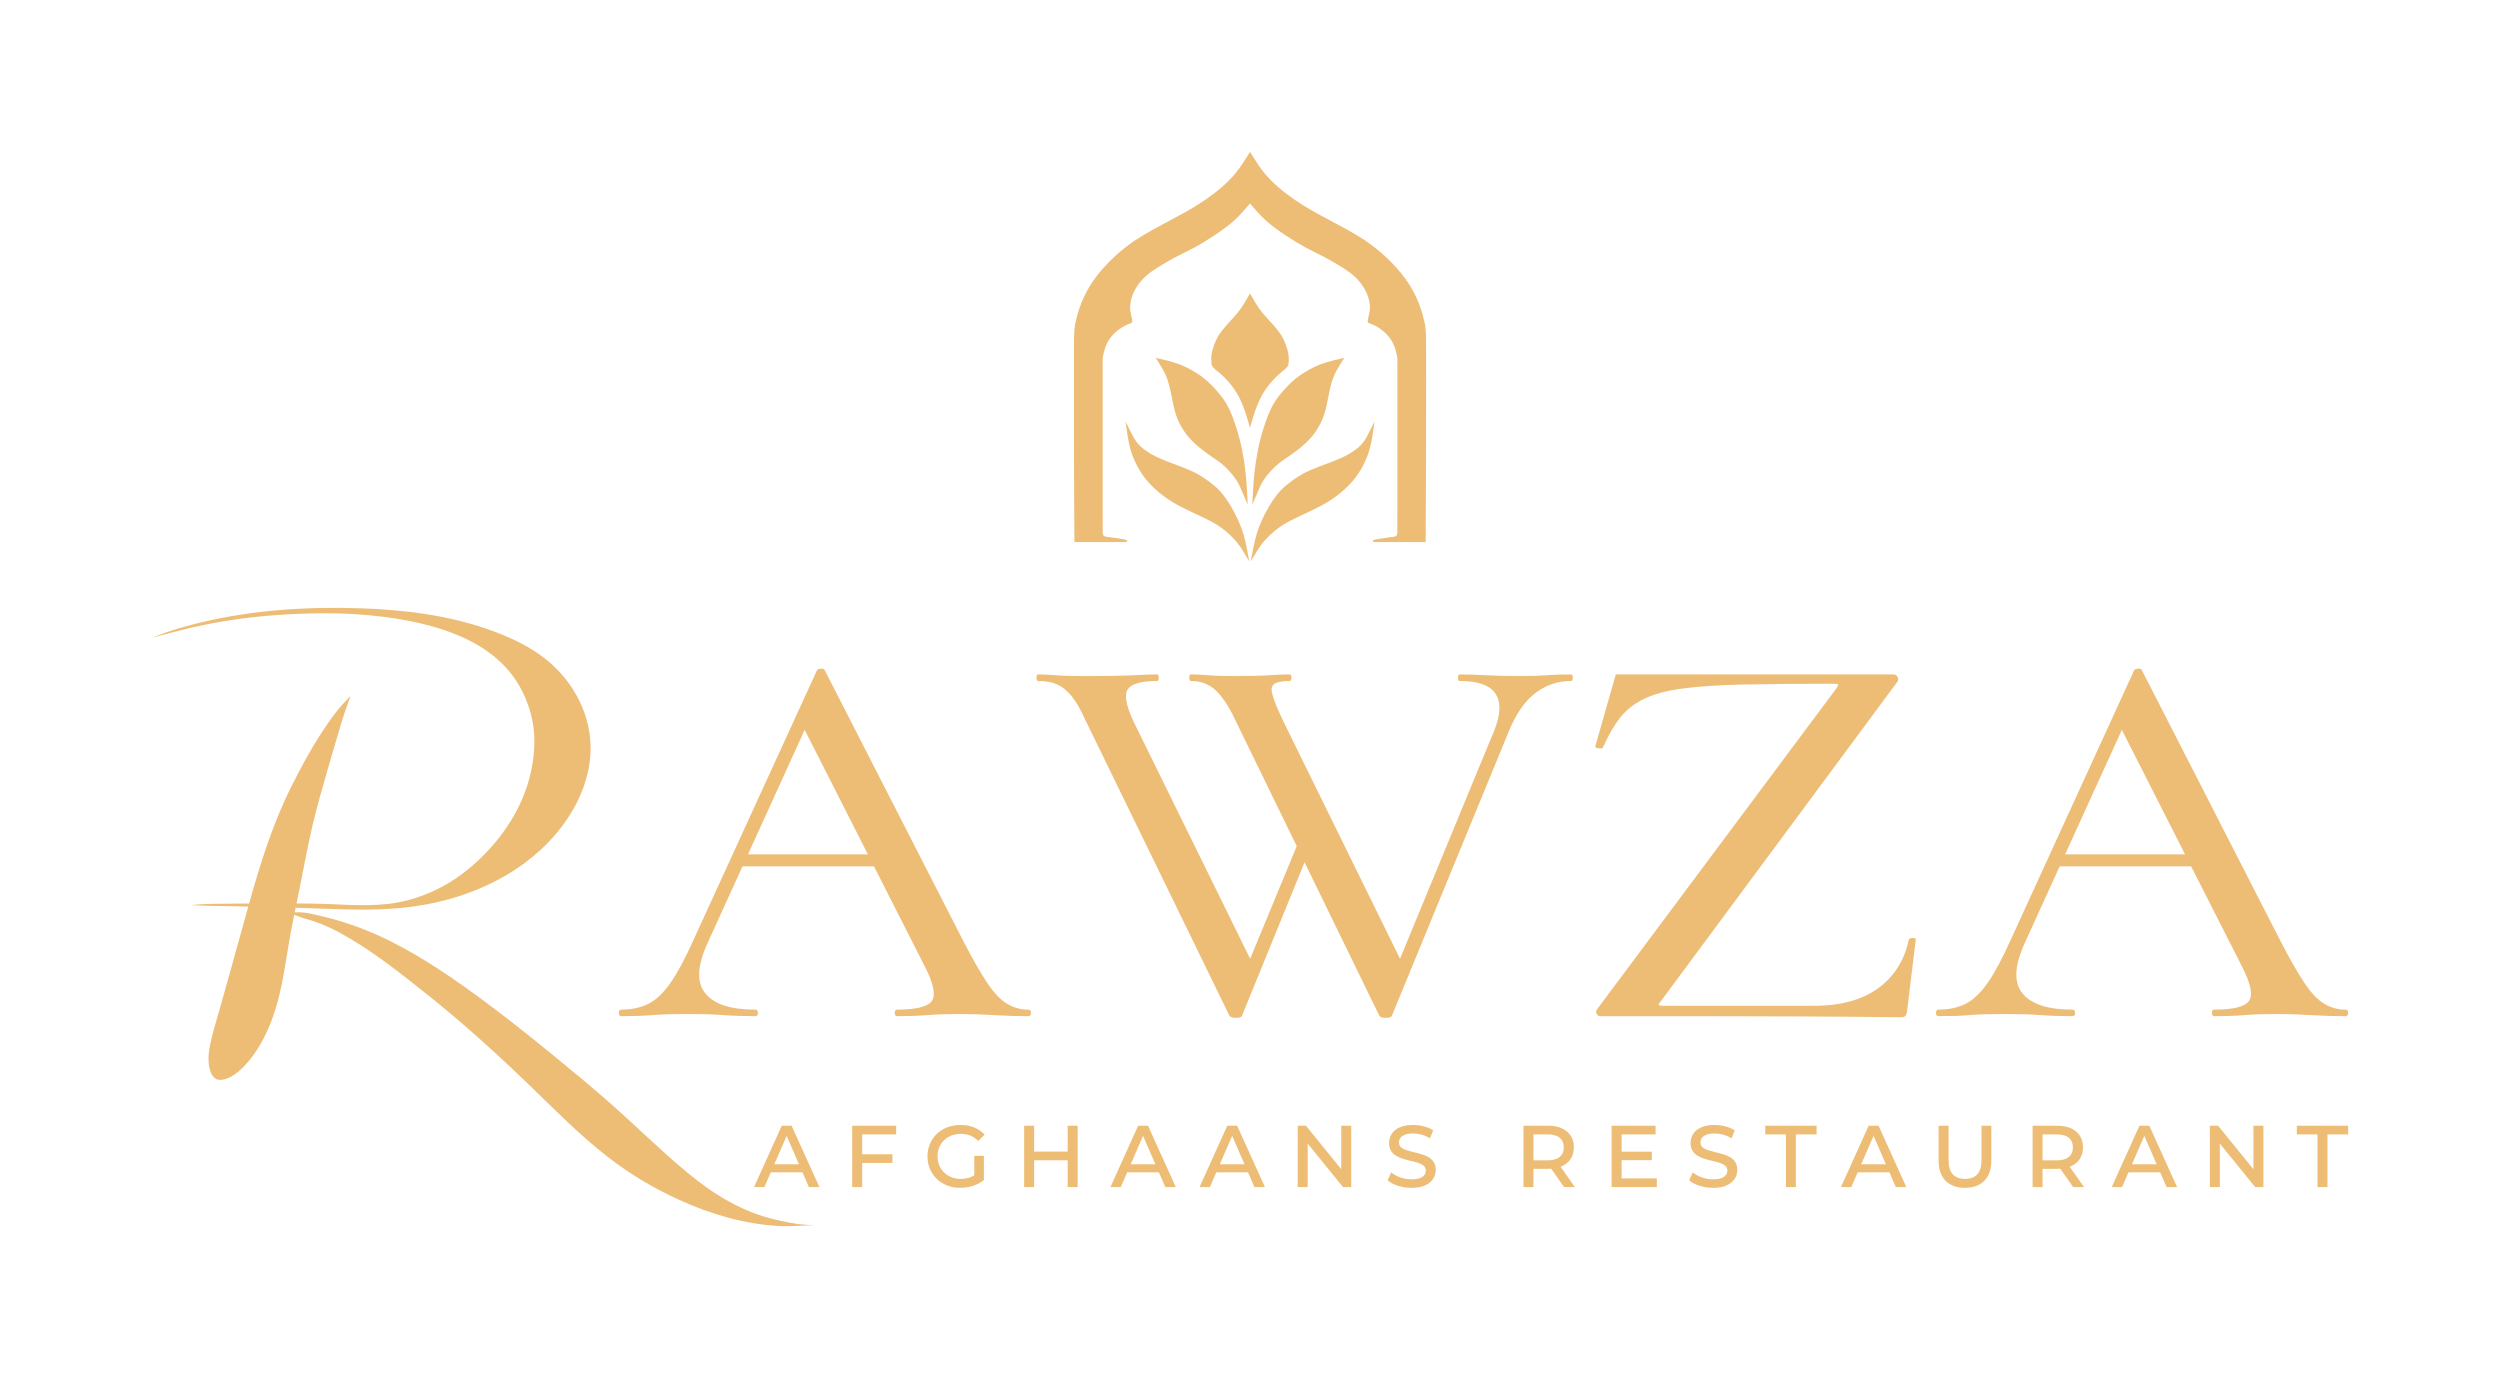
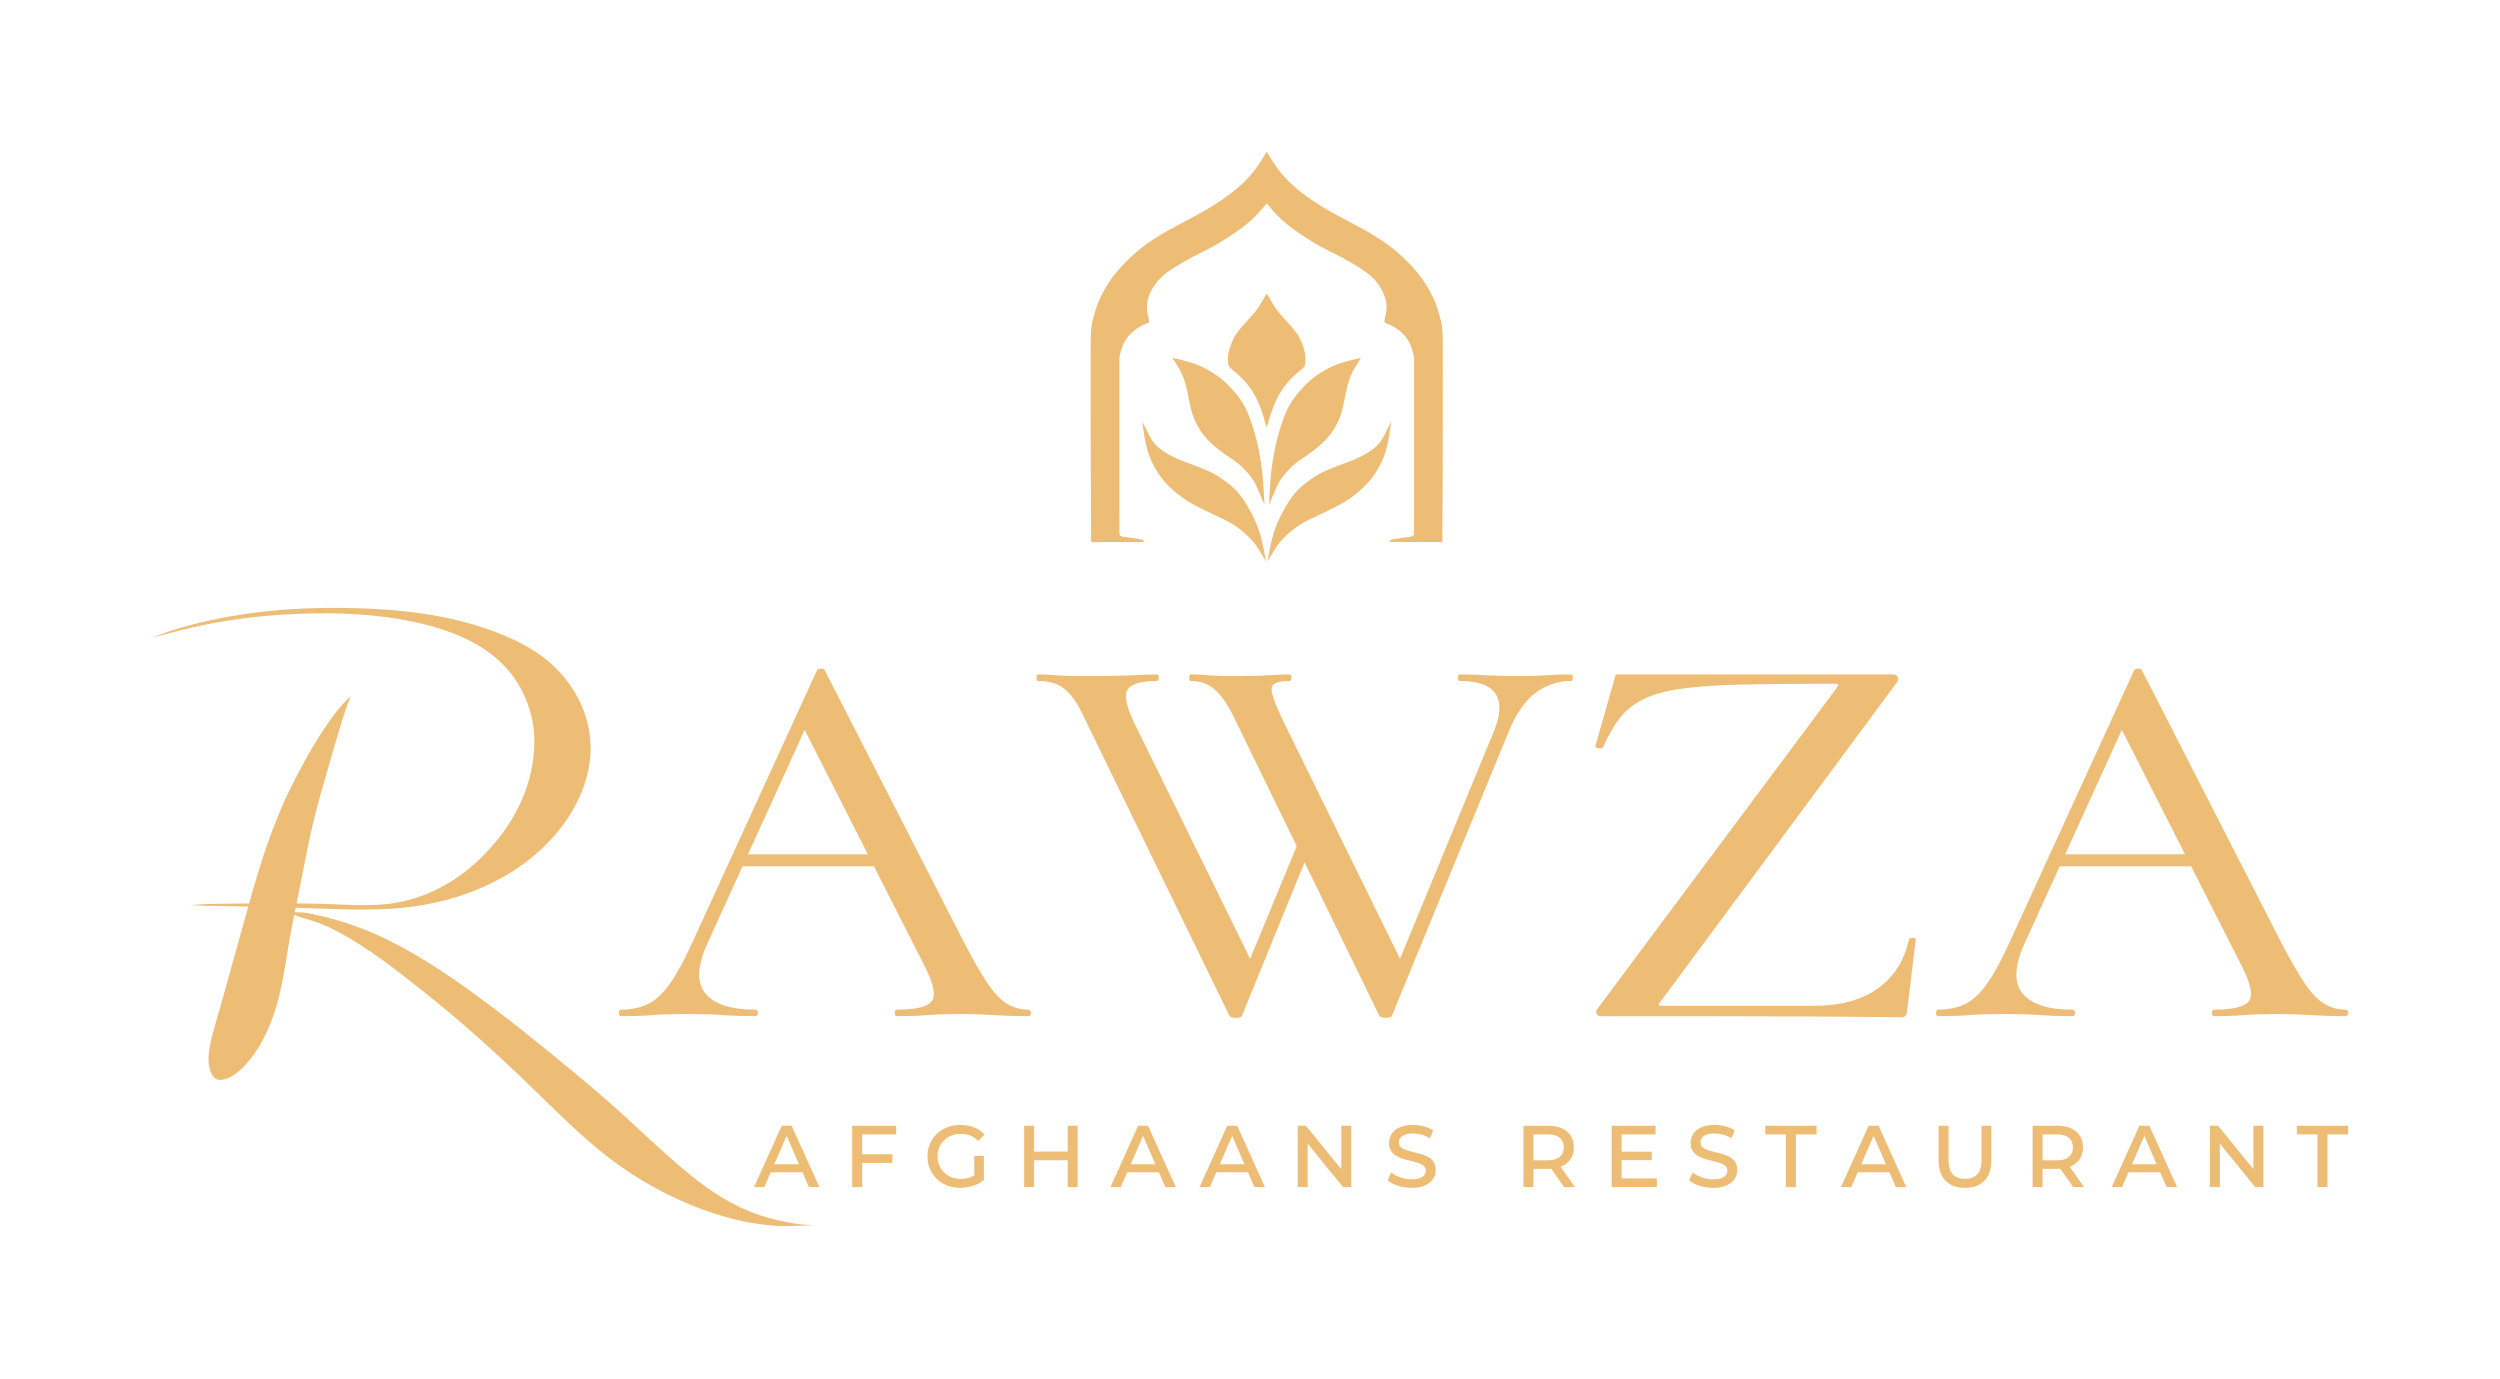
<svg xmlns="http://www.w3.org/2000/svg" version="1.1" viewBox="0 0 1975 1089" width="987.5px" height="544.5px">
  <g id="TOREN_BLOEM">
-     <path id="TOREN_EN_BLOEM" fill="#EDBD76" fill-rule="nonzero" d="M987.51,160.76c-3.89,4.53 -7.68,9.06 -12.1,13.09c-5.33,4.85 -11.27,8.98 -17.29,12.9c-4.48,2.92 -9.03,5.8 -13.72,8.36c-5.24,2.86 -10.67,5.38 -15.96,8.14c-3.38,1.76 -6.65,3.75 -9.93,5.67c-5.95,3.49 -11.88,7.3 -16.53,12.48c-5.15,5.73 -8.95,13.27 -9.18,21.07c-0.09,2.94 0.66,5.59 1.26,8.43c0.2,0.96 0.82,2.71 0.3,3.61c-0.56,0.98 -2.11,1.21 -3.07,1.59c-2.06,0.81 -4.01,1.9 -5.84,3.13c-6.05,4.07 -10.21,9.02 -12.51,15.97c-0.59,1.78 -1.82,6.57 -1.82,7.79c0,23.92 0.01,47.84 0,71.76c0,15.81 -0.02,31.63 0,47.44c0.01,4.67 0.01,9.33 0.05,14c0.01,1.53 -0.25,5 0.26,6.31c0.64,1.65 3.21,1.63 4.64,1.8c3.62,0.45 7.24,0.99 10.84,1.61c1.09,0.19 3.19,0.38 3.75,1.55l-0.01,0.08c-0.58,0.79 -1.92,0.68 -2.78,0.69c-2.48,0.04 -4.96,0 -7.44,-0.01c-10.55,-0.04 -21.11,-0.03 -31.66,0.04c-0.35,-41.8 -0.36,-83.61 -0.36,-125.42c0,-8.96 0,-17.92 0.02,-26.88c0.01,-6.62 -0.18,-13.33 0.91,-19.88c0.2,-1.22 0.6,-2.37 0.86,-3.57c2.68,-12.01 7.96,-23.33 15.29,-33.24c8.09,-10.93 20.12,-22.08 31.48,-29.55c17.89,-11.78 37.88,-19.84 55.49,-32.07c8.55,-5.94 16.79,-12.63 23.48,-20.65c4.42,-5.3 7.91,-11.18 11.58,-17.01c3.67,5.82 7.16,11.71 11.58,17.01c6.69,8.02 14.93,14.72 23.48,20.65c17.6,12.22 37.6,20.29 55.49,32.07c11.36,7.48 23.39,18.62 31.48,29.55c7.34,9.91 12.61,21.23 15.29,33.24c0.27,1.2 0.66,2.35 0.86,3.57c1.09,6.55 0.9,13.26 0.91,19.88c0.02,8.96 0.02,17.92 0.02,26.88c-0.01,41.81 -0.01,83.61 -0.36,125.42c-10.55,-0.06 -21.11,-0.08 -31.66,-0.04c-2.48,0.01 -4.96,0.05 -7.44,0.01c-0.86,-0.01 -2.2,0.1 -2.78,-0.69l-0.01,-0.08c0.56,-1.17 2.66,-1.36 3.75,-1.55c3.6,-0.62 7.22,-1.16 10.84,-1.61c1.43,-0.18 4,-0.15 4.64,-1.8c0.51,-1.31 0.24,-4.78 0.26,-6.31c0.04,-4.67 0.05,-9.33 0.05,-14c0.02,-15.81 0.01,-31.63 0,-47.44c-0.01,-23.92 0,-47.84 0,-71.76c0,-1.21 -1.23,-6.01 -1.82,-7.79c-2.3,-6.95 -6.46,-11.9 -12.51,-15.97c-1.83,-1.23 -3.78,-2.32 -5.84,-3.13c-0.96,-0.38 -2.52,-0.6 -3.07,-1.59c-0.51,-0.91 0.1,-2.66 0.3,-3.61c0.59,-2.84 1.34,-5.49 1.26,-8.43c-0.23,-7.8 -4.03,-15.34 -9.18,-21.07c-4.65,-5.18 -10.58,-8.99 -16.53,-12.48c-3.28,-1.93 -6.55,-3.91 -9.93,-5.67c-5.29,-2.76 -10.72,-5.29 -15.96,-8.14c-4.69,-2.55 -9.24,-5.44 -13.72,-8.36c-6.02,-3.93 -11.97,-8.05 -17.29,-12.9c-4.42,-4.02 -8.21,-8.56 -12.1,-13.09zM987.51,337.85c-3.64,-12.53 -6.76,-23.72 -15.16,-34.06c-2.94,-3.62 -6.24,-6.96 -9.83,-9.94c-2.5,-2.07 -5.3,-3.59 -5.54,-7.15c-0.16,-2.32 -0.15,-4.89 0.21,-7.19c0.66,-4.25 3.33,-11.2 5.68,-14.8c4.31,-6.58 10.13,-11.86 15.08,-17.91c3.81,-4.67 6.56,-9.79 9.56,-15.01c3,5.22 5.75,10.35 9.56,15.01c4.95,6.06 10.77,11.33 15.08,17.91c2.36,3.6 5.02,10.55 5.68,14.8c0.36,2.3 0.36,4.87 0.21,7.19c-0.24,3.56 -3.04,5.08 -5.54,7.15c-3.59,2.98 -6.89,6.31 -9.83,9.94c-8.4,10.34 -11.52,21.52 -15.16,34.06zM912.91,282.68c6.35,1.52 12.81,2.83 18.93,5.14c4.78,1.8 9.38,4.37 13.71,7.07c4.21,2.63 8.17,5.93 11.64,9.48c4.25,4.35 8.28,8.93 11.42,14.16c3.8,6.32 6.15,13.22 8.35,20.19c3.62,11.49 5.88,23.46 7.13,35.46c0.85,8.15 1.18,16.37 1.66,24.54c-1.6,-3.72 -3.05,-7.05 -4.61,-10.59c-0.99,-2.25 -1.83,-4.54 -3.05,-6.68c-2.77,-4.85 -6.66,-9.27 -10.7,-13.1c-3.75,-3.56 -8.33,-6.25 -12.54,-9.24c-7.04,-5 -14.17,-10.76 -19.06,-17.97c-2.94,-4.34 -5.39,-8.97 -6.97,-13.98c-2.6,-8.26 -3.36,-16.96 -5.87,-25.23c-2.36,-7.77 -5.56,-12.37 -10.03,-19.24zM889.12,332.9c1.8,3.56 3.6,7.12 5.4,10.68c1.74,3.44 3.66,6.47 6.53,9.09c9.27,8.47 21.65,11.89 33.04,16.4c4.05,1.6 8.14,3.27 11.96,5.37c4.26,2.35 9.21,5.95 12.99,9.04c5.75,4.71 9.9,10.55 13.61,16.89c3.9,6.66 7.26,13.76 9.52,21.16c2.2,7.21 3.37,14.69 4.77,22.09c-2.51,-4.12 -4.97,-8.73 -7.89,-12.72c-4.16,-5.7 -9.59,-10.79 -15.4,-14.79c-7.2,-4.97 -15.22,-8.14 -23.02,-11.98c-4.81,-2.37 -9.72,-4.72 -14.31,-7.49c-7.31,-4.42 -14.18,-10.02 -19.79,-16.48c-6.25,-7.19 -11.23,-16.84 -13.69,-26.03c-1.85,-6.94 -2.63,-14.16 -3.71,-21.23zM1043.18,287.81c6.12,-2.31 12.58,-3.62 18.93,-5.14c-4.47,6.87 -7.67,11.47 -10.03,19.24c-2.51,8.28 -3.27,16.97 -5.87,25.23c-1.58,5.01 -4.03,9.64 -6.97,13.98c-4.89,7.21 -12.02,12.97 -19.06,17.97c-4.21,2.99 -8.79,5.68 -12.54,9.24c-4.04,3.83 -7.92,8.25 -10.7,13.1c-1.22,2.14 -2.06,4.44 -3.05,6.68c-1.55,3.54 -3.01,6.87 -4.61,10.59c0.48,-8.17 0.81,-16.39 1.66,-24.54c1.25,-11.99 3.51,-23.97 7.13,-35.46c2.2,-6.97 4.54,-13.87 8.35,-20.19c3.15,-5.23 7.17,-9.82 11.42,-14.16c3.47,-3.54 7.42,-6.85 11.64,-9.48c4.32,-2.7 8.93,-5.27 13.71,-7.07zM1080.51,343.58c1.8,-3.56 3.6,-7.12 5.4,-10.68c-1.09,7.07 -1.86,14.29 -3.71,21.23c-2.46,9.19 -7.44,18.84 -13.69,26.03c-5.61,6.45 -12.47,12.06 -19.79,16.48c-4.6,2.78 -9.5,5.12 -14.31,7.49c-7.8,3.84 -15.82,7.01 -23.02,11.98c-5.81,4 -11.24,9.09 -15.4,14.79c-2.91,3.99 -5.38,8.6 -7.89,12.72c1.4,-7.39 2.58,-14.87 4.77,-22.09c2.25,-7.4 5.62,-14.5 9.52,-21.16c3.71,-6.34 7.86,-12.18 13.61,-16.89c3.78,-3.1 8.73,-6.7 12.99,-9.04c3.82,-2.11 7.91,-3.77 11.96,-5.37c11.39,-4.51 23.76,-7.93 33.04,-16.4c2.87,-2.62 4.79,-5.66 6.53,-9.09z" />
+     <path id="TOREN_EN_BLOEM" fill="#EDBD76" fill-rule="nonzero" d="M1000.71,160.76c-3.89,4.53 -7.68,9.06 -12.1,13.09c-5.33,4.85 -11.27,8.98 -17.29,12.9c-4.48,2.92 -9.03,5.8 -13.72,8.36c-5.24,2.86 -10.67,5.38 -15.96,8.14c-3.38,1.76 -6.65,3.75 -9.93,5.67c-5.95,3.49 -11.88,7.3 -16.53,12.48c-5.15,5.73 -8.95,13.27 -9.18,21.07c-0.09,2.94 0.66,5.59 1.26,8.43c0.2,0.96 0.82,2.71 0.3,3.61c-0.56,0.98 -2.11,1.21 -3.07,1.59c-2.06,0.81 -4.01,1.9 -5.84,3.13c-6.05,4.07 -10.21,9.02 -12.51,15.97c-0.59,1.78 -1.82,6.57 -1.82,7.79c0,23.92 0.01,47.84 0,71.76c0,15.81 -0.02,31.63 0,47.44c0.01,4.67 0.01,9.33 0.05,14c0.01,1.53 -0.25,5 0.26,6.31c0.64,1.65 3.21,1.63 4.64,1.8c3.62,0.45 7.24,0.99 10.84,1.61c1.09,0.19 3.19,0.38 3.75,1.55l-0.01,0.08c-0.58,0.79 -1.92,0.68 -2.78,0.69c-2.48,0.04 -4.96,0 -7.44,-0.01c-10.55,-0.04 -21.11,-0.03 -31.66,0.04c-0.35,-41.8 -0.36,-83.61 -0.36,-125.42c0,-8.96 0,-17.92 0.02,-26.88c0.01,-6.62 -0.18,-13.33 0.91,-19.88c0.2,-1.22 0.6,-2.37 0.86,-3.57c2.68,-12.01 7.96,-23.33 15.29,-33.24c8.09,-10.93 20.12,-22.08 31.48,-29.55c17.89,-11.78 37.88,-19.84 55.49,-32.07c8.55,-5.94 16.79,-12.63 23.48,-20.65c4.42,-5.3 7.91,-11.18 11.58,-17.01c3.67,5.82 7.16,11.71 11.58,17.01c6.69,8.02 14.93,14.72 23.48,20.65c17.6,12.22 37.6,20.29 55.49,32.07c11.36,7.48 23.39,18.62 31.48,29.55c7.34,9.91 12.61,21.23 15.29,33.24c0.27,1.2 0.66,2.35 0.86,3.57c1.09,6.55 0.9,13.26 0.91,19.88c0.02,8.96 0.02,17.92 0.02,26.88c-0.01,41.81 -0.01,83.61 -0.36,125.42c-10.55,-0.06 -21.11,-0.08 -31.66,-0.04c-2.48,0.01 -4.96,0.05 -7.44,0.01c-0.86,-0.01 -2.2,0.1 -2.78,-0.69l-0.01,-0.08c0.56,-1.17 2.66,-1.36 3.75,-1.55c3.6,-0.62 7.22,-1.16 10.84,-1.61c1.43,-0.18 4,-0.15 4.64,-1.8c0.51,-1.31 0.24,-4.78 0.26,-6.31c0.04,-4.67 0.05,-9.33 0.05,-14c0.02,-15.81 0.01,-31.63 0,-47.44c-0.01,-23.92 0,-47.84 0,-71.76c0,-1.21 -1.23,-6.01 -1.82,-7.79c-2.3,-6.95 -6.46,-11.9 -12.51,-15.97c-1.83,-1.23 -3.78,-2.32 -5.84,-3.13c-0.96,-0.38 -2.52,-0.6 -3.07,-1.59c-0.51,-0.91 0.1,-2.66 0.3,-3.61c0.59,-2.84 1.34,-5.49 1.26,-8.43c-0.23,-7.8 -4.03,-15.34 -9.18,-21.07c-4.65,-5.18 -10.58,-8.99 -16.53,-12.48c-3.28,-1.93 -6.55,-3.91 -9.93,-5.67c-5.29,-2.76 -10.72,-5.29 -15.96,-8.14c-4.69,-2.55 -9.24,-5.44 -13.72,-8.36c-6.02,-3.93 -11.97,-8.05 -17.29,-12.9c-4.42,-4.02 -8.21,-8.56 -12.1,-13.09zM1000.71,337.85c-3.64,-12.53 -6.76,-23.72 -15.16,-34.06c-2.94,-3.62 -6.24,-6.96 -9.83,-9.94c-2.5,-2.07 -5.3,-3.59 -5.54,-7.15c-0.16,-2.32 -0.15,-4.89 0.21,-7.19c0.66,-4.25 3.33,-11.2 5.68,-14.8c4.31,-6.58 10.13,-11.86 15.08,-17.91c3.81,-4.67 6.56,-9.79 9.56,-15.01c3,5.22 5.75,10.35 9.56,15.01c4.95,6.06 10.77,11.33 15.08,17.91c2.36,3.6 5.02,10.55 5.68,14.8c0.36,2.3 0.36,4.87 0.21,7.19c-0.24,3.56 -3.04,5.08 -5.54,7.15c-3.59,2.98 -6.89,6.31 -9.83,9.94c-8.4,10.34 -11.52,21.52 -15.16,34.06zM926.11,282.68c6.35,1.52 12.81,2.83 18.93,5.14c4.78,1.8 9.38,4.37 13.71,7.07c4.21,2.63 8.17,5.93 11.64,9.48c4.25,4.35 8.28,8.93 11.42,14.16c3.8,6.32 6.15,13.22 8.35,20.19c3.62,11.49 5.88,23.46 7.13,35.46c0.85,8.15 1.18,16.37 1.66,24.54c-1.6,-3.72 -3.05,-7.05 -4.61,-10.59c-0.99,-2.25 -1.83,-4.54 -3.05,-6.68c-2.77,-4.85 -6.66,-9.27 -10.7,-13.1c-3.75,-3.56 -8.33,-6.25 -12.54,-9.24c-7.04,-5 -14.17,-10.76 -19.06,-17.97c-2.94,-4.34 -5.39,-8.97 -6.97,-13.98c-2.6,-8.26 -3.36,-16.96 -5.87,-25.23c-2.36,-7.77 -5.56,-12.37 -10.03,-19.24zM902.32,332.9c1.8,3.56 3.6,7.12 5.4,10.68c1.74,3.44 3.66,6.47 6.53,9.09c9.27,8.47 21.65,11.89 33.04,16.4c4.05,1.6 8.14,3.27 11.96,5.37c4.26,2.35 9.21,5.95 12.99,9.04c5.75,4.71 9.9,10.55 13.61,16.89c3.9,6.66 7.26,13.76 9.52,21.16c2.2,7.21 3.37,14.69 4.77,22.09c-2.51,-4.12 -4.97,-8.73 -7.89,-12.72c-4.16,-5.7 -9.59,-10.79 -15.4,-14.79c-7.2,-4.97 -15.22,-8.14 -23.02,-11.98c-4.81,-2.37 -9.72,-4.72 -14.31,-7.49c-7.31,-4.42 -14.18,-10.02 -19.79,-16.48c-6.25,-7.19 -11.23,-16.84 -13.69,-26.03c-1.85,-6.94 -2.63,-14.16 -3.71,-21.23zM1056.38,287.81c6.12,-2.31 12.58,-3.62 18.93,-5.14c-4.47,6.87 -7.67,11.47 -10.03,19.24c-2.51,8.28 -3.27,16.97 -5.87,25.23c-1.58,5.01 -4.03,9.64 -6.97,13.98c-4.89,7.21 -12.02,12.97 -19.06,17.97c-4.21,2.99 -8.79,5.68 -12.54,9.24c-4.04,3.83 -7.92,8.25 -10.7,13.1c-1.22,2.14 -2.06,4.44 -3.05,6.68c-1.55,3.54 -3.01,6.87 -4.61,10.59c0.48,-8.17 0.81,-16.39 1.66,-24.54c1.25,-11.99 3.51,-23.97 7.13,-35.46c2.2,-6.97 4.54,-13.87 8.35,-20.19c3.15,-5.23 7.17,-9.82 11.42,-14.16c3.47,-3.54 7.42,-6.85 11.64,-9.48c4.32,-2.7 8.93,-5.27 13.71,-7.07zM1093.71,343.58c1.8,-3.56 3.6,-7.12 5.4,-10.68c-1.09,7.07 -1.86,14.29 -3.71,21.23c-2.46,9.19 -7.44,18.84 -13.69,26.03c-5.61,6.45 -12.47,12.06 -19.79,16.48c-4.6,2.78 -9.5,5.12 -14.31,7.49c-7.8,3.84 -15.82,7.01 -23.02,11.98c-5.81,4 -11.24,9.09 -15.4,14.79c-2.91,3.99 -5.38,8.6 -7.89,12.72c1.4,-7.39 2.58,-14.87 4.77,-22.09c2.25,-7.4 5.62,-14.5 9.52,-21.16c3.71,-6.34 7.86,-12.18 13.61,-16.89c3.78,-3.1 8.73,-6.7 12.99,-9.04c3.82,-2.11 7.91,-3.77 11.96,-5.37c11.39,-4.51 23.76,-7.93 33.04,-16.4c2.87,-2.62 4.79,-5.66 6.53,-9.09z" />
  </g>
  <g id="WOORDMERK">
    <path id="LETTER_R" fill="#EDBD76" fill-rule="nonzero" d="M120.98,503.56l-0.98,0.3c0,0 6.65,-2.66 10.02,-3.84c9.48,-3.31 19.21,-6.03 28.98,-8.36c41.21,-9.83 83.87,-12.53 126.12,-11.1c35.5,1.2 71.3,5.71 104.75,18.15c14.74,5.48 29.28,12.39 41.6,22.29c21.84,17.54 36.03,44.39 35.07,72.71c-0.31,9.04 -2.1,17.99 -5.01,26.54c-4.1,12.01 -10.4,23.2 -18.1,33.25c-27.7,36.16 -71.62,56.24 -115.91,62.51c-24.76,3.5 -49.49,2.74 -74.38,1.79c-6.53,-0.25 -13.06,-0.47 -19.59,-0.67c-0.25,1.21 -0.49,2.43 -0.74,3.64c3.17,-0.14 6.14,-0.13 9.26,0.45c18.54,3.44 36.98,9.05 54.23,16.64c28.34,12.47 54.44,29.89 79.42,48.03c20.32,14.75 39.98,30.37 59.43,46.24c15.56,12.69 31.06,25.47 46.13,38.74c20.77,18.29 40.48,37.85 61.78,55.53c20.58,17.08 43.25,31.06 69.55,37.1c7.65,1.76 15.69,3.56 23.53,4.03c1.87,0.11 3.73,0.19 5.6,0.24c0.16,0 2.04,0.02 2.04,0.02c0,0 -1.42,0.08 -1.53,0.08c-1.7,0.11 -3.4,0.2 -5.1,0.26c-7.42,0.28 -14.73,0.82 -22.16,0.4c-27.31,-1.54 -53.82,-9.44 -78.62,-20.71c-19.78,-8.99 -38.44,-20.11 -55.64,-33.39c-23.05,-17.79 -43.36,-38.71 -64.3,-58.87c-25.45,-24.5 -51.65,-48.17 -79.3,-70.18c-22.24,-17.7 -44.94,-35.79 -70.07,-49.27c-8.49,-4.55 -17.2,-8.01 -26.49,-10.53c-2.81,-0.76 -5.43,-1.88 -8.13,-2.92c-0.7,3.49 -1.39,6.99 -2.07,10.49c-3.78,19.61 -5.93,39.65 -11.23,58.93c-5.14,18.7 -13.84,37.98 -27.81,51.8c-3.64,3.6 -7.91,6.74 -12.79,8.41c-2.36,0.81 -5.37,1.32 -7.72,0.18c-1.61,-0.79 -2.89,-2.51 -3.7,-4.07c-1.76,-3.4 -2.35,-7.59 -2.39,-11.38c-0.07,-6.15 1.27,-12.26 2.76,-18.19c1.99,-7.97 4.42,-15.82 6.66,-23.73c7.28,-25.62 14.27,-51.33 21.43,-76.98c0.18,-0.65 0.36,-1.3 0.54,-1.94c-7.31,-0.15 -14.62,-0.29 -21.92,-0.42c-6.12,-0.11 -12.22,-0.17 -18.34,-0.47c-1.36,-0.07 -2.71,-0.13 -4.07,-0.19c-0.1,0 -1.53,-0.03 -1.53,-0.03c0,0 1.42,-0.1 1.52,-0.11c1.35,-0.12 2.71,-0.24 4.06,-0.35c5.77,-0.49 11.54,-0.59 17.33,-0.64c7.87,-0.08 15.74,-0.15 23.62,-0.2c8.81,-31.33 18.39,-62.31 32.96,-91.55c8.62,-17.29 18.01,-34.58 29.05,-50.45c3.65,-5.25 7.55,-10.62 11.86,-15.35c1.42,-1.56 2.87,-3.09 4.34,-4.6c0.6,-0.62 1.31,-1.2 1.85,-1.87c0.11,-0.13 0.28,-0.43 0.28,-0.43c0,0 -1.95,4.98 -2.72,7.32c-1.35,4.06 -2.84,8.05 -4.09,12.14c-4,13.14 -7.79,26.34 -11.63,39.52c-4.11,14.14 -8.16,28.3 -11.56,42.63c-3.57,15.03 -6.42,30.22 -9.4,45.38c-1.13,5.74 -2.3,11.47 -3.46,17.21c4.29,0.03 8.59,0.07 12.88,0.13c19.56,0.26 39.45,2.44 58.95,0.31c8.65,-0.94 17.17,-2.94 25.38,-5.83c10,-3.51 19.54,-8.32 28.34,-14.2c6.89,-4.61 13.33,-9.88 19.31,-15.62c22.19,-21.29 38.45,-48.75 42.19,-79.58c1.2,-9.93 1.21,-19.96 -0.76,-29.8c-1.24,-6.22 -3.17,-12.3 -5.69,-18.11c-2.44,-5.63 -5.45,-11.02 -9.02,-16.02c-19.3,-27.01 -52.98,-38.8 -84.33,-44.79c-5.96,-1.14 -11.95,-2.09 -17.97,-2.86c-7.54,-0.97 -15.12,-1.66 -22.7,-2.13c-9.63,-0.59 -19.28,-0.8 -28.92,-0.7c-12.02,0.12 -24.05,0.67 -36.03,1.58c-21.65,1.64 -43.1,4.81 -64.26,9.67c-7.12,1.63 -14.17,3.48 -21.22,5.35c-2.3,0.61 -4.62,1.16 -6.92,1.77c-0.82,0.22 -1.64,0.44 -2.47,0.66z" />
    <path id="LETTER_A" fill="#EDBD76" fill-rule="nonzero" d="M812.19,797.61c1.52,0 2.28,0.86 2.28,2.59c0,1.73 -0.76,2.59 -2.28,2.59c-8.82,0 -17.86,-0.29 -27.13,-0.86c-9.27,-0.58 -18.32,-0.86 -27.13,-0.86c-9.73,0 -18.16,0.29 -25.31,0.86c-7.14,0.58 -15.12,0.86 -23.94,0.86c-1.22,0 -1.82,-0.86 -1.82,-2.59c0,-1.73 0.61,-2.59 1.82,-2.59c14.9,0 24.02,-2.23 27.36,-6.7c3.34,-4.46 1.67,-13.32 -5.02,-26.57l-40.58,-79.92h-103.86l-27.93,61.34c-7.9,17.57 -8.36,30.6 -1.37,39.1c6.99,8.5 20.06,12.74 39.22,12.74c1.52,0 2.28,0.86 2.28,2.59c0,1.73 -0.76,2.59 -2.28,2.59c-9.12,0 -17.48,-0.29 -25.08,-0.86c-7.6,-0.58 -17.18,-0.86 -28.73,-0.86c-11.25,0 -20.29,0.29 -27.13,0.86c-6.84,0.58 -15.12,0.86 -24.85,0.86c-1.22,0 -1.82,-0.86 -1.82,-2.59c0,-1.73 0.61,-2.59 1.82,-2.59c8.21,0 15.35,-1.51 21.43,-4.54c6.08,-3.02 11.93,-8.57 17.56,-16.63c5.62,-8.06 11.78,-19.58 18.47,-34.56l97.13,-212.11c0.3,-0.86 1.37,-1.37 3.19,-1.51c1.82,-0.14 2.89,0.36 3.19,1.51l109.44,213.84c7.3,14.11 13.6,25.13 18.92,33.05c5.32,7.92 10.56,13.39 15.73,16.42c5.17,3.02 10.64,4.54 16.42,4.54zM685.62,674.93l-49.92,-98.33l-44.78,98.33z" />
    <path id="LETTER_W" fill="#EDBD76" fill-rule="nonzero" d="M1030.6,681.23l-49.4,121.14c-0.3,1.15 -1.89,1.73 -4.76,1.73c-2.87,0 -4.61,-0.58 -5.22,-1.73l-113.86,-233.71c-3.63,-8.06 -7.18,-14.26 -10.66,-18.58c-3.48,-4.32 -7.26,-7.42 -11.34,-9.29c-4.08,-1.87 -9.15,-2.81 -15.2,-2.81c-0.91,0 -1.36,-0.86 -1.36,-2.59c0,-1.73 0.45,-2.59 1.36,-2.59c3.93,0 7.56,0.14 10.89,0.43c3.33,0.29 6.96,0.5 10.89,0.65c3.93,0.14 8.77,0.22 14.52,0.22c9.98,0 18.45,-0.07 25.4,-0.22c6.96,-0.14 13,-0.36 18.15,-0.65c5.14,-0.29 9.83,-0.43 14.06,-0.43c0.91,0 1.36,0.86 1.36,2.59c0,1.73 -0.45,2.59 -1.36,2.59c-12.1,0 -19.73,2.09 -22.91,6.26c-3.18,4.18 -1.74,12.74 4.31,25.7l92.15,187.5l36.79,-88.97l-48.64,-99.83c-4.84,-10.37 -9.9,-18.07 -15.2,-23.11c-5.29,-5.04 -11.87,-7.56 -19.73,-7.56c-0.91,0 -1.36,-0.86 -1.36,-2.59c0,-1.73 0.45,-2.59 1.36,-2.59c3.93,0 7.49,0.14 10.66,0.43c3.18,0.29 6.58,0.5 10.21,0.65c3.63,0.14 8.01,0.22 13.16,0.22c12.1,0 21.25,-0.22 27.45,-0.65c6.2,-0.43 11.72,-0.65 16.56,-0.65c0.91,0 1.36,0.86 1.36,2.59c0,1.73 -0.45,2.59 -1.36,2.59c-9.07,0 -13.84,1.87 -14.29,5.62c-0.45,3.74 2.65,12.53 9.3,26.35l92.13,187.48l74.35,-180.13c5.14,-12.67 5.52,-22.39 1.13,-29.16c-4.39,-6.77 -13.84,-10.15 -28.35,-10.15c-0.91,0 -1.36,-0.86 -1.36,-2.59c0,-1.73 0.45,-2.59 1.36,-2.59c7.26,0 14.37,0.22 21.32,0.65c6.96,0.43 15.73,0.65 26.31,0.65c8.77,0 15.8,-0.22 21.09,-0.65c5.29,-0.43 11.72,-0.65 19.28,-0.65c0.91,0 1.36,0.86 1.36,2.59c0,1.73 -0.45,2.59 -1.36,2.59c-10.28,0 -19.58,3.1 -27.9,9.29c-8.32,6.19 -15.35,16.2 -21.09,30.02l-92.54,225.07c-0.3,1.15 -1.89,1.73 -4.76,1.73c-2.87,0 -4.61,-0.58 -5.22,-1.73z" />
    <path id="LETTER_Z" fill="#EDBD76" fill-rule="nonzero" d="M1261.79,797.18l189.12,-253.58c0.99,-1.44 1.41,-2.38 1.24,-2.81c-0.17,-0.43 -1.41,-0.65 -3.72,-0.65c-28.46,0 -52.45,0.22 -71.97,0.65c-19.52,0.43 -35.49,1.51 -47.9,3.24c-12.41,1.73 -22.42,4.46 -30.03,8.21c-7.61,3.74 -13.82,8.64 -18.61,14.69c-4.8,6.05 -9.35,13.97 -13.65,23.76c-0.33,0.58 -1.49,0.72 -3.47,0.43c-1.99,-0.29 -2.81,-0.86 -2.48,-1.73l16.16,-56.59c19.85,0 82.13,0 110.92,0c28.79,0 64.86,0 108.21,0c1.65,0 2.81,0.65 3.47,1.94c0.66,1.3 0.66,2.52 0,3.67l-187.13,252.72c-1.32,1.44 -1.82,2.38 -1.49,2.81c0.33,0.43 1.65,0.65 3.97,0.65c25.81,0 48.89,0 69.24,0c20.35,0 36.65,0 48.89,0c14.23,0 26.47,-2.02 36.73,-6.05c10.26,-4.03 18.7,-10.01 25.31,-17.93c6.62,-7.92 11.09,-17.35 13.4,-28.3c0.33,-0.86 1.32,-1.3 2.98,-1.3c1.65,0 2.48,0.43 2.48,1.3l-6.95,57.02c0,0.86 -0.33,1.8 -0.99,2.81c-0.66,1.01 -1.82,1.51 -3.47,1.51c-24.49,-0.29 -50.38,-0.5 -77.68,-0.65c-27.3,-0.14 -54.6,-0.22 -81.9,-0.22c-27.3,0 -53.36,0 -78.18,0c-1.32,0 -2.32,-0.65 -2.98,-1.94c-0.66,-1.3 -0.5,-2.52 0.5,-3.67z" />
    <path id="LETTER_A_2" fill="#EDBD76" fill-rule="nonzero" d="M1852.75,797.61c1.52,0 2.28,0.86 2.28,2.59c0,1.73 -0.76,2.59 -2.28,2.59c-8.82,0 -17.86,-0.29 -27.13,-0.86c-9.27,-0.58 -18.32,-0.86 -27.13,-0.86c-9.73,0 -18.16,0.29 -25.31,0.86c-7.14,0.58 -15.12,0.86 -23.94,0.86c-1.22,0 -1.82,-0.86 -1.82,-2.59c0,-1.73 0.61,-2.59 1.82,-2.59c14.9,0 24.02,-2.23 27.36,-6.7c3.34,-4.46 1.67,-13.32 -5.02,-26.57l-40.58,-79.92h-103.86l-27.93,61.34c-7.9,17.57 -8.36,30.6 -1.37,39.1c6.99,8.5 20.06,12.74 39.22,12.74c1.52,0 2.28,0.86 2.28,2.59c0,1.73 -0.76,2.59 -2.28,2.59c-9.12,0 -17.48,-0.29 -25.08,-0.86c-7.6,-0.58 -17.18,-0.86 -28.73,-0.86c-11.25,0 -20.29,0.29 -27.13,0.86c-6.84,0.58 -15.12,0.86 -24.85,0.86c-1.22,0 -1.82,-0.86 -1.82,-2.59c0,-1.73 0.61,-2.59 1.82,-2.59c8.21,0 15.35,-1.51 21.43,-4.54c6.08,-3.02 11.93,-8.57 17.56,-16.63c5.62,-8.06 11.78,-19.58 18.47,-34.56l97.13,-212.11c0.3,-0.86 1.37,-1.37 3.19,-1.51c1.82,-0.14 2.89,0.36 3.19,1.51l109.44,213.84c7.3,14.11 13.6,25.13 18.92,33.05c5.32,7.92 10.56,13.39 15.73,16.42c5.17,3.02 10.64,4.54 16.42,4.54zM1726.18,674.93l-49.92,-98.33l-44.78,98.33z" />
  </g>
  <g id="ONDERTITEL">
    <path id="AFGHAANS_RESTAURANT" fill="#EDBD76" fill-rule="nonzero" d="M603.87,937.77h-8.17l21.87,-48.44h7.82l21.94,48.44h-8.3l-5.06,-11.63h-25.04zM631.2,919.77l-9.75,-22.43l-9.75,22.43zM681.13,937.77h-7.89v-48.44h34.74v6.85h-26.85v15.71h23.87v6.85h-23.87zM758.66,938.39c-3.74,0 -7.19,-0.61 -10.35,-1.83c-3.16,-1.22 -5.91,-2.95 -8.23,-5.19c-2.33,-2.24 -4.14,-4.87 -5.43,-7.89c-1.29,-3.02 -1.94,-6.33 -1.94,-9.93c0,-3.6 0.65,-6.91 1.94,-9.93c1.29,-3.02 3.11,-5.65 5.47,-7.89c2.35,-2.24 5.11,-3.97 8.27,-5.19c3.16,-1.22 6.63,-1.83 10.41,-1.83c3.97,0 7.57,0.65 10.8,1.94c3.23,1.29 5.97,3.21 8.23,5.74l-4.98,4.98c-1.94,-1.94 -4.04,-3.36 -6.3,-4.26c-2.26,-0.9 -4.73,-1.35 -7.4,-1.35c-2.68,0 -5.14,0.44 -7.4,1.31c-2.26,0.88 -4.22,2.11 -5.88,3.7c-1.66,1.59 -2.94,3.47 -3.84,5.64c-0.9,2.17 -1.35,4.54 -1.35,7.13c0,2.54 0.45,4.89 1.35,7.06c0.9,2.17 2.18,4.06 3.84,5.67c1.66,1.61 3.61,2.86 5.85,3.74c2.24,0.88 4.69,1.31 7.37,1.31c2.49,0 4.89,-0.39 7.2,-1.18c1.17,-0.4 2.3,-0.93 3.39,-1.6v-15.43h7.61v19.1c-2.45,2.03 -5.31,3.56 -8.58,4.6c-3.28,1.04 -6.62,1.56 -10.03,1.56zM851.35,937.77h-7.89v-21.18h-26.5v21.18h-7.89v-48.44h7.89v20.41h26.5v-20.41h7.89zM885.42,937.77h-8.17l21.87,-48.44h7.82l21.94,48.44h-8.3l-5.06,-11.63h-25.04zM912.75,919.77l-9.75,-22.43l-9.75,22.43zM955.83,937.77h-8.17l21.87,-48.44h7.82l21.94,48.44h-8.3l-5.06,-11.63h-25.04zM983.16,919.77l-9.75,-22.43l-9.75,22.43zM1033.08,937.77h-7.89v-48.44h6.5l27.89,34.32v-34.32h7.89v48.44h-6.5l-27.89,-34.32zM1115.04,938.39c-3.74,0 -7.31,-0.55 -10.73,-1.66c-3.41,-1.11 -6.11,-2.54 -8.1,-4.29l2.84,-6.23c1.89,1.57 4.27,2.87 7.13,3.91c2.86,1.04 5.81,1.56 8.86,1.56c2.68,0 4.84,-0.3 6.5,-0.9c1.66,-0.6 2.88,-1.42 3.67,-2.46c0.78,-1.04 1.18,-2.2 1.18,-3.49c0,-1.57 -0.53,-2.83 -1.59,-3.77c-1.06,-0.95 -2.45,-1.71 -4.15,-2.28c-1.71,-0.58 -3.6,-1.1 -5.67,-1.56c-2.08,-0.46 -4.15,-1 -6.23,-1.63c-2.08,-0.62 -3.97,-1.43 -5.67,-2.42c-1.71,-0.99 -3.09,-2.31 -4.15,-3.94c-1.06,-1.64 -1.59,-3.75 -1.59,-6.33c0,-2.58 0.68,-4.95 2.04,-7.09c1.36,-2.15 3.45,-3.86 6.26,-5.16c2.81,-1.29 6.39,-1.94 10.73,-1.94c2.86,0 5.7,0.37 8.51,1.11c2.81,0.74 5.26,1.8 7.34,3.18l-2.56,6.3c-2.12,-1.34 -4.34,-2.32 -6.64,-2.94c-2.31,-0.62 -4.54,-0.93 -6.71,-0.93c-2.58,0 -4.71,0.32 -6.37,0.97c-1.66,0.65 -2.87,1.5 -3.63,2.56c-0.76,1.06 -1.14,2.26 -1.14,3.6c0,1.57 0.53,2.83 1.59,3.77c1.06,0.95 2.45,1.7 4.15,2.25c1.71,0.55 3.6,1.07 5.67,1.56c2.08,0.48 4.15,1.03 6.23,1.63c2.08,0.6 3.97,1.38 5.67,2.35c1.71,0.97 3.09,2.27 4.15,3.91c1.06,1.64 1.59,3.73 1.59,6.26c0,2.54 -0.69,4.88 -2.08,7.02c-1.38,2.15 -3.49,3.86 -6.33,5.16c-2.84,1.29 -6.42,1.94 -10.76,1.94zM1211.43,937.77h-7.89v-48.44h19.38c6.32,0 11.3,1.51 14.95,4.53c3.64,3.02 5.47,7.21 5.47,12.56c0,3.51 -0.82,6.53 -2.46,9.07c-1.64,2.54 -3.98,4.49 -7.02,5.85c-0.32,0.14 -0.65,0.28 -0.98,0.41l11.29,16.03h-8.58l-10.15,-14.48c-0.81,0.06 -1.65,0.08 -2.52,0.08h-11.49zM1211.43,896.18v20.48h11.21c4.2,0 7.37,-0.9 9.52,-2.7c2.15,-1.8 3.22,-4.31 3.22,-7.54c0,-3.28 -1.07,-5.8 -3.22,-7.58c-2.15,-1.78 -5.32,-2.66 -9.52,-2.66zM1308.89,937.77h-35.71v-48.44h34.74v6.85h-26.85v13.63h23.87v6.71h-23.87v14.39h27.82zM1353.27,938.39c-3.74,0 -7.31,-0.55 -10.73,-1.66c-3.41,-1.11 -6.11,-2.54 -8.1,-4.29l2.84,-6.23c1.89,1.57 4.27,2.87 7.13,3.91c2.86,1.04 5.81,1.56 8.86,1.56c2.68,0 4.84,-0.3 6.5,-0.9c1.66,-0.6 2.88,-1.42 3.67,-2.46c0.78,-1.04 1.18,-2.2 1.18,-3.49c0,-1.57 -0.53,-2.83 -1.59,-3.77c-1.06,-0.95 -2.45,-1.71 -4.15,-2.28c-1.71,-0.58 -3.6,-1.1 -5.67,-1.56c-2.08,-0.46 -4.15,-1 -6.23,-1.63c-2.08,-0.62 -3.97,-1.43 -5.67,-2.42c-1.71,-0.99 -3.09,-2.31 -4.15,-3.94c-1.06,-1.64 -1.59,-3.75 -1.59,-6.33c0,-2.58 0.68,-4.95 2.04,-7.09c1.36,-2.15 3.45,-3.86 6.26,-5.16c2.81,-1.29 6.39,-1.94 10.73,-1.94c2.86,0 5.7,0.37 8.51,1.11c2.81,0.74 5.26,1.8 7.34,3.18l-2.56,6.3c-2.12,-1.34 -4.34,-2.32 -6.64,-2.94c-2.31,-0.62 -4.54,-0.93 -6.71,-0.93c-2.58,0 -4.71,0.32 -6.37,0.97c-1.66,0.65 -2.87,1.5 -3.63,2.56c-0.76,1.06 -1.14,2.26 -1.14,3.6c0,1.57 0.53,2.83 1.59,3.77c1.06,0.95 2.45,1.7 4.15,2.25c1.71,0.55 3.6,1.07 5.67,1.56c2.08,0.48 4.15,1.03 6.23,1.63c2.08,0.6 3.97,1.38 5.67,2.35c1.71,0.97 3.09,2.27 4.15,3.91c1.06,1.64 1.59,3.73 1.59,6.26c0,2.54 -0.69,4.88 -2.08,7.02c-1.38,2.15 -3.49,3.86 -6.33,5.16c-2.84,1.29 -6.42,1.94 -10.76,1.94zM1418.76,937.77h-7.89v-41.59h-16.33v-6.85h40.55v6.85h-16.33zM1462.53,937.77h-8.17l21.87,-48.44h7.82l21.94,48.44h-8.3l-5.06,-11.63h-25.04zM1489.86,919.77l-9.75,-22.43l-9.75,22.43zM1552.31,938.39c-6.5,0 -11.6,-1.85 -15.29,-5.54c-3.69,-3.69 -5.54,-9.07 -5.54,-16.12v-27.4h7.89v27.13c0,5.17 1.13,8.94 3.39,11.31c2.26,2.38 5.47,3.56 9.62,3.56c4.15,0 7.36,-1.19 9.62,-3.56c2.26,-2.38 3.39,-6.15 3.39,-11.31v-27.13h7.75v27.4c0,7.06 -1.85,12.43 -5.54,16.12c-3.69,3.69 -8.79,5.54 -15.29,5.54zM1613.64,937.77h-7.89v-48.44h19.38c6.32,0 11.3,1.51 14.95,4.53c3.64,3.02 5.47,7.21 5.47,12.56c0,3.51 -0.82,6.53 -2.46,9.07c-1.64,2.54 -3.98,4.49 -7.02,5.85c-0.32,0.14 -0.65,0.28 -0.98,0.41l11.29,16.03h-8.58l-10.15,-14.48c-0.81,0.06 -1.65,0.08 -2.52,0.08h-11.49zM1613.64,896.18v20.48h11.21c4.2,0 7.37,-0.9 9.52,-2.7c2.15,-1.8 3.22,-4.31 3.22,-7.54c0,-3.28 -1.07,-5.8 -3.22,-7.58c-2.15,-1.78 -5.32,-2.66 -9.52,-2.66zM1676.44,937.77h-8.17l21.87,-48.44h7.82l21.94,48.44h-8.3l-5.06,-11.63h-25.04zM1703.77,919.77l-9.75,-22.43l-9.75,22.43zM1753.69,937.77h-7.89v-48.44h6.5l27.89,34.32v-34.32h7.89v48.44h-6.5l-27.89,-34.32zM1838.7,937.77h-7.89v-41.59h-16.33v-6.85h40.55v6.85h-16.33z" />
  </g>
</svg>
